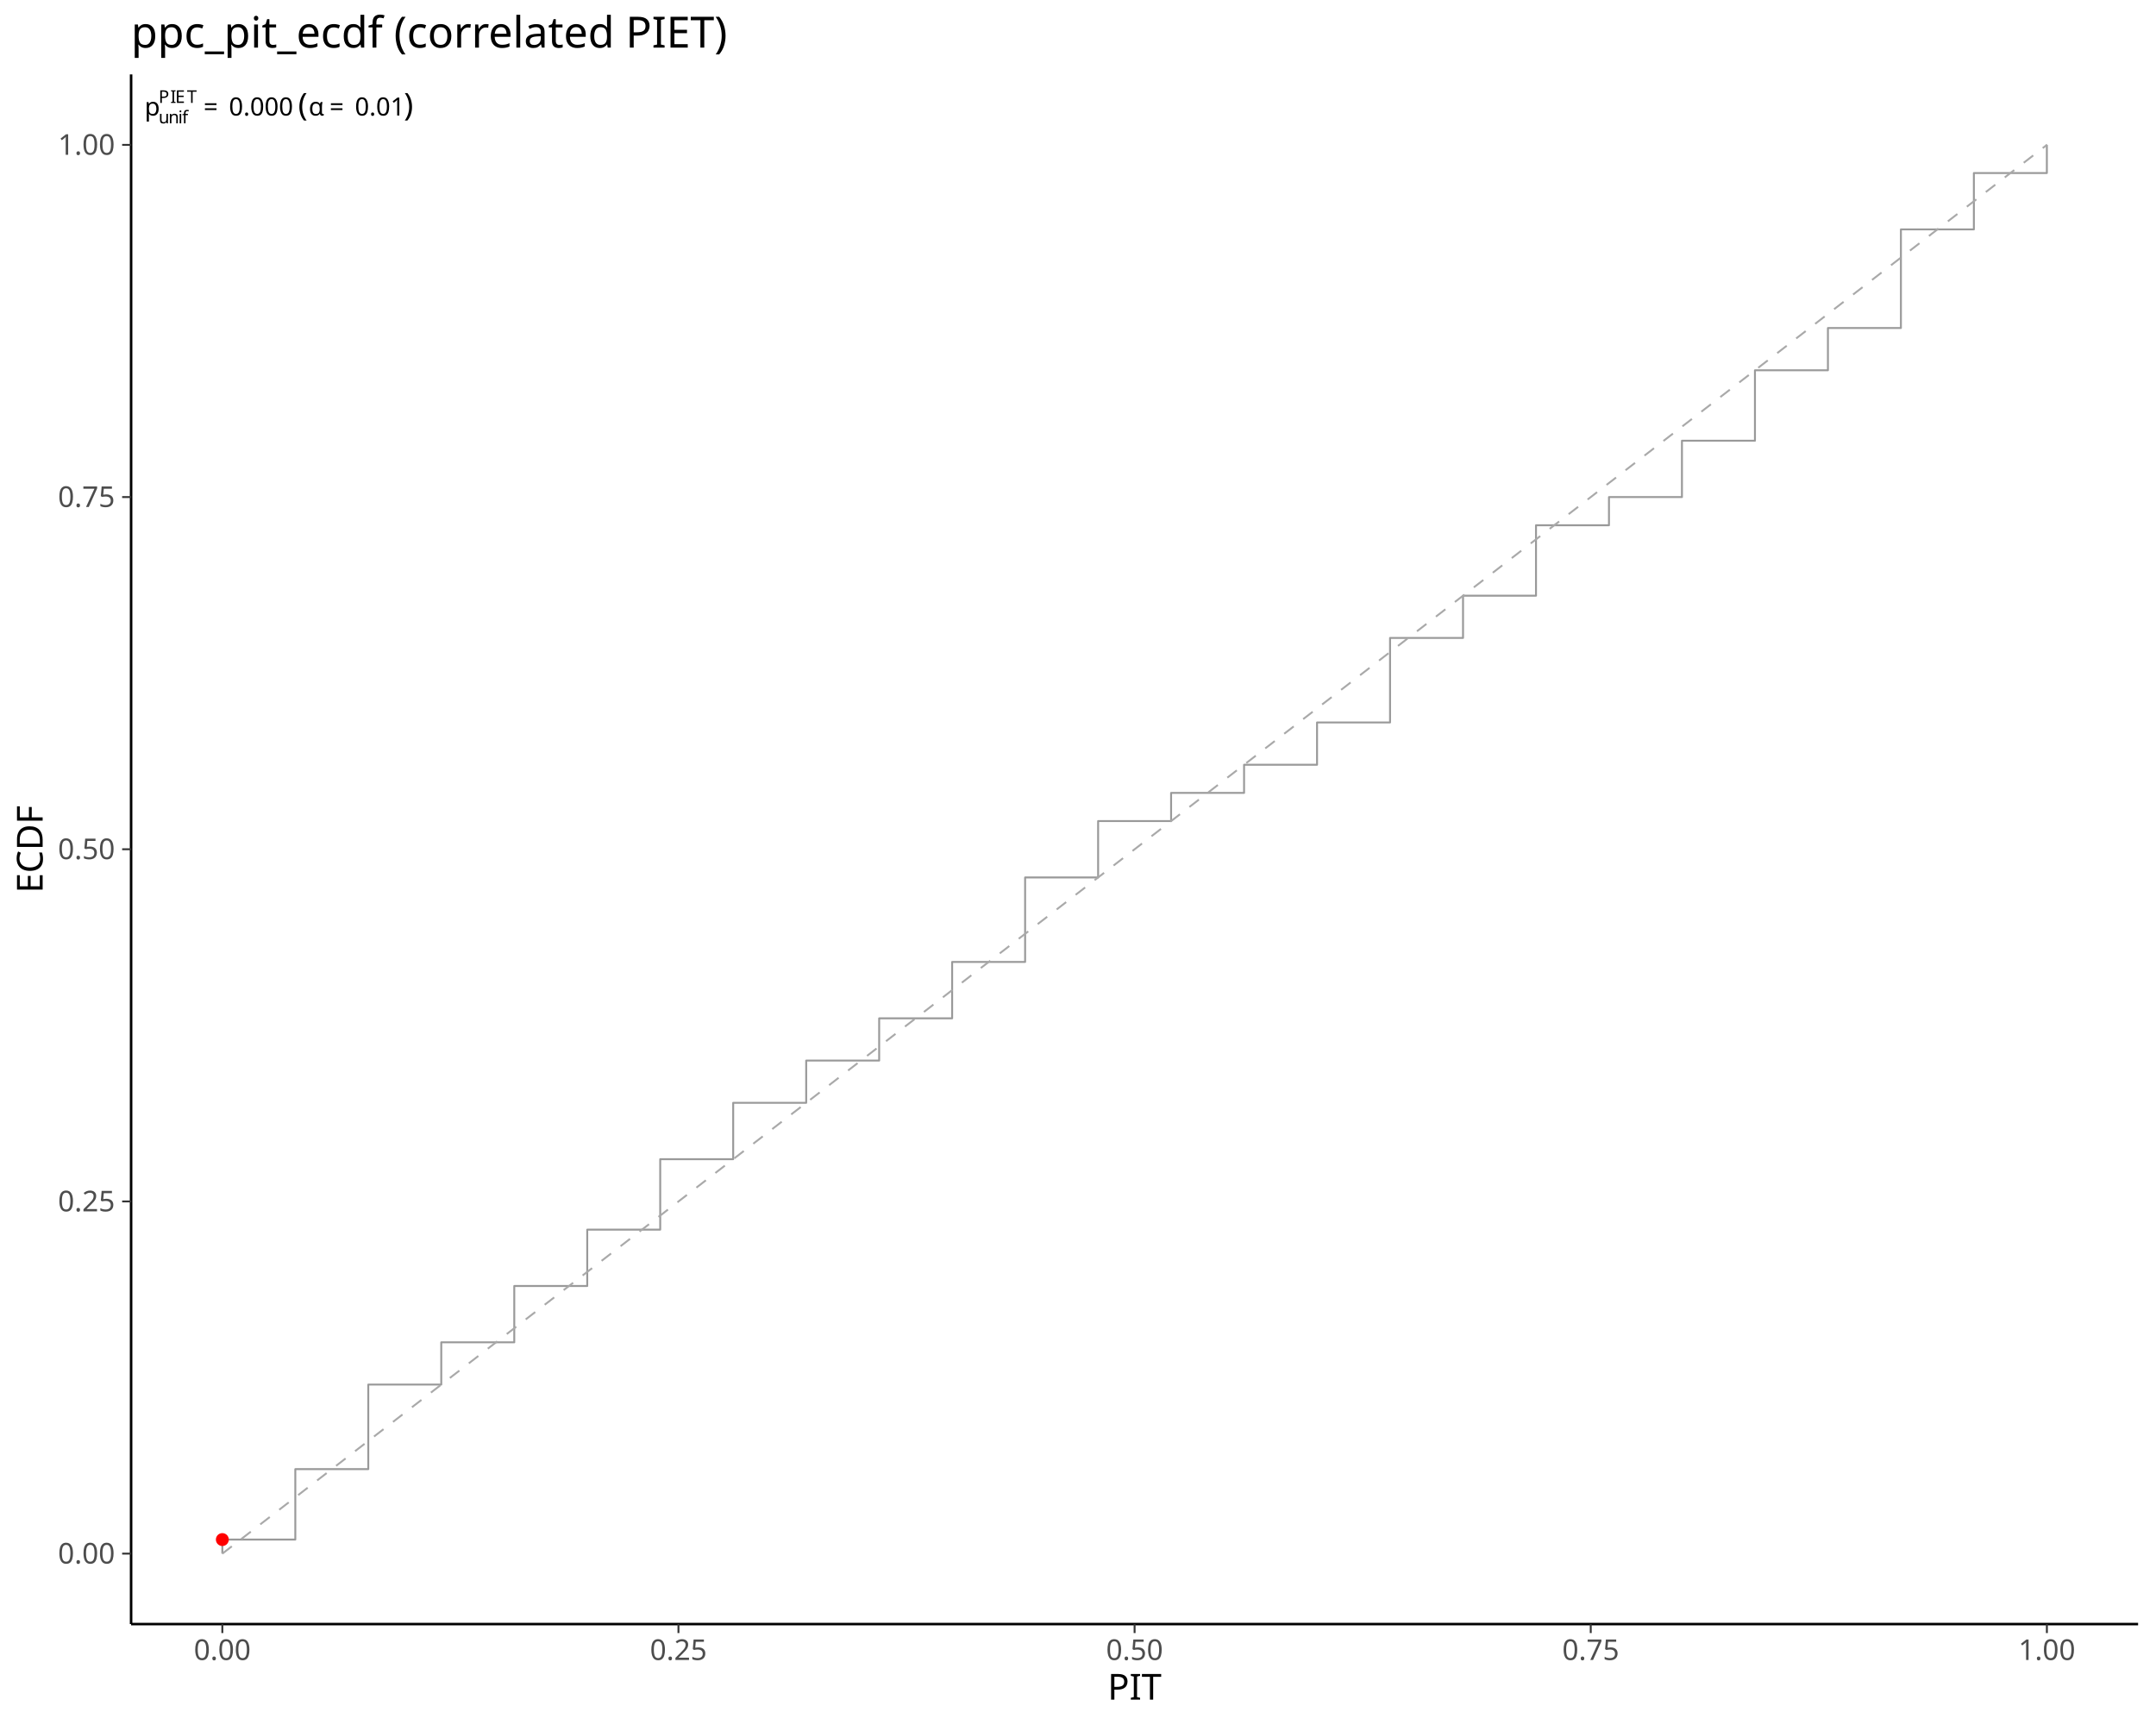
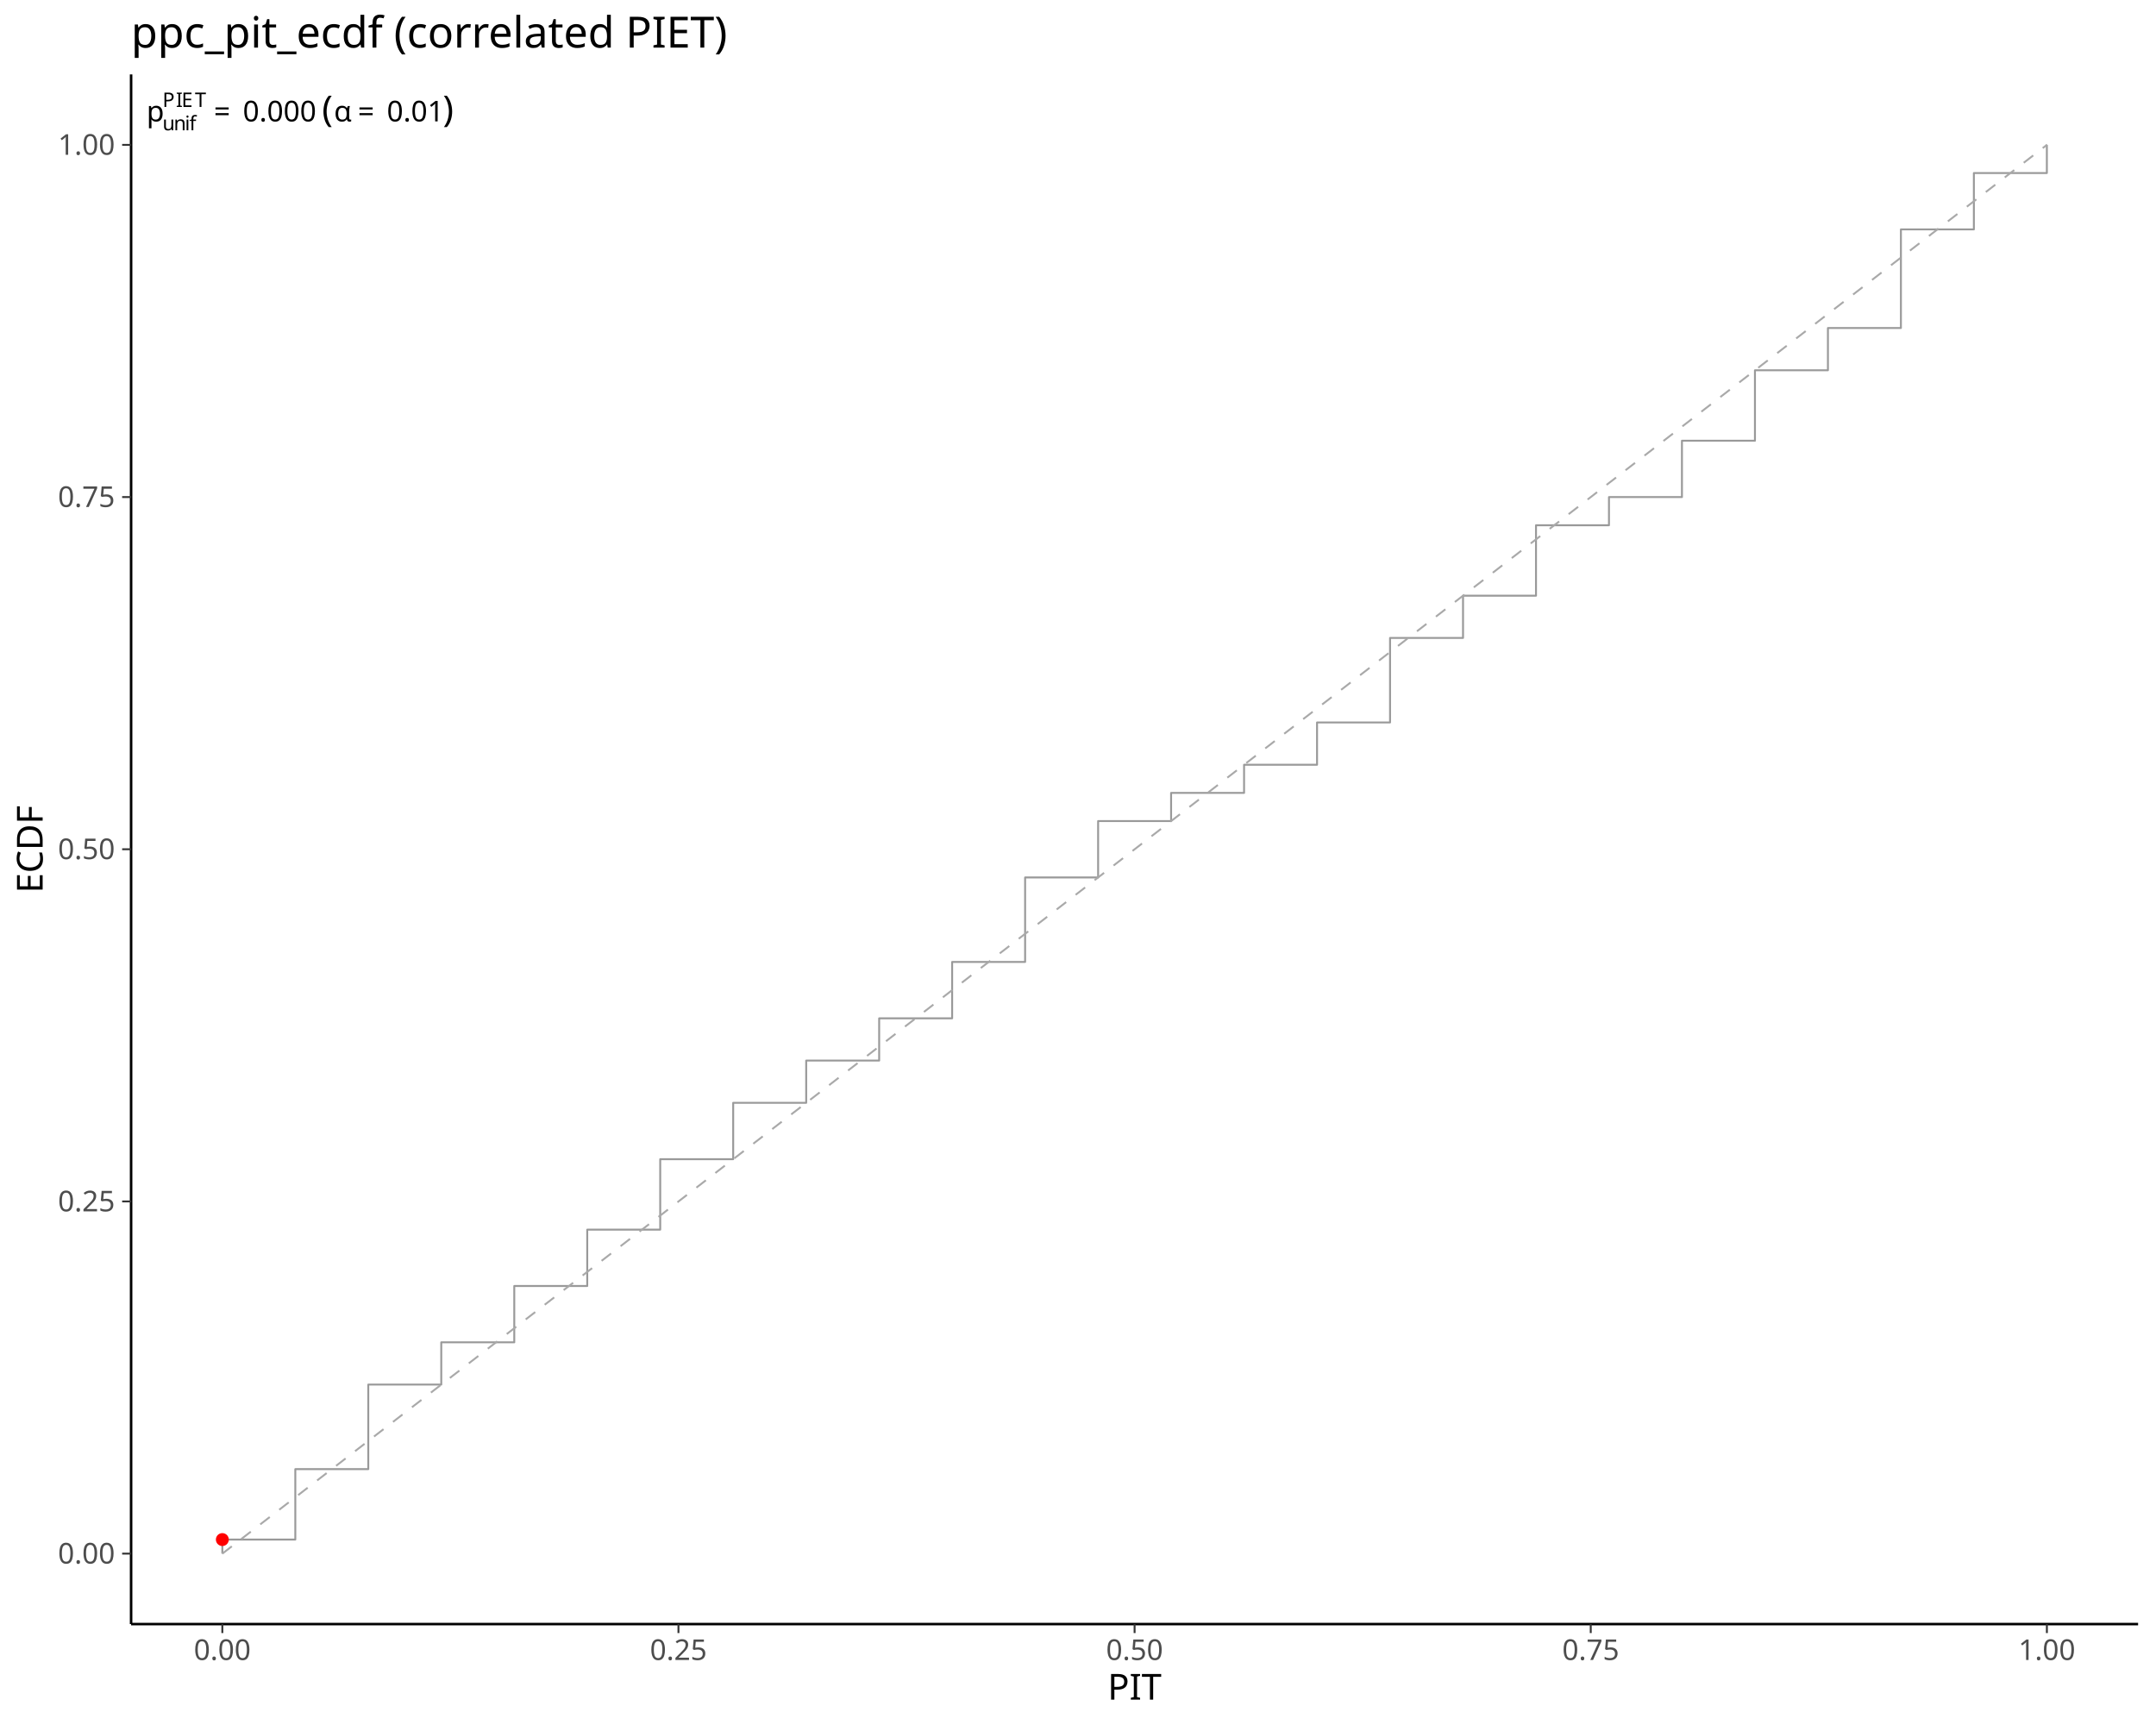
<svg xmlns="http://www.w3.org/2000/svg" class="svglite" data-engine-version="2.0" width="720.00pt" height="576.00pt" viewBox="0 0 720.00 576.00">
  <defs>
    <style type="text/css">
    .svglite line, .svglite polyline, .svglite polygon, .svglite path, .svglite rect, .svglite circle {
      fill: none;
      stroke: #000000;
      stroke-linecap: round;
      stroke-linejoin: round;
      stroke-miterlimit: 10.00;
    }
  </style>
  </defs>
  <rect width="100%" height="100%" style="stroke: none; fill: #FFFFFF;" />
  <defs>
    <clipPath id="cpMC4wMHw3MjAuMDB8MC4wMHw1NzYuMDA=">
      <rect x="0.00" y="0.00" width="720.00" height="576.00" />
    </clipPath>
  </defs>
  <g clip-path="url(#cpMC4wMHw3MjAuMDB8MC4wMHw1NzYuMDA=)">
</g>
  <defs>
    <clipPath id="cpNDMuNzh8NzE0LjAyfDI0Ljg1fDU0Mi4zMA==">
      <rect x="43.78" y="24.85" width="670.24" height="517.45" />
    </clipPath>
  </defs>
  <g clip-path="url(#cpNDMuNzh8NzE0LjAyfDI0Ljg1fDU0Mi4zMA==)">
    <polyline points="74.25,518.78 74.25,518.78 74.25,514.08 80.40,514.08 80.40,514.08 86.56,514.08 86.56,514.08 92.71,514.08 92.71,514.08 98.62,514.08 98.62,490.56 98.87,490.56 98.87,490.56 105.02,490.56 105.02,490.56 111.17,490.56 111.17,490.56 117.33,490.56 117.33,490.56 122.99,490.56 122.99,462.33 123.48,462.33 123.48,462.33 129.64,462.33 129.64,462.33 135.79,462.33 135.79,462.33 141.95,462.33 141.95,462.33 147.36,462.33 147.36,448.22 148.10,448.22 148.10,448.22 154.26,448.22 154.26,448.22 160.41,448.22 160.41,448.22 166.57,448.22 166.57,448.22 171.74,448.22 171.74,429.41 172.72,429.41 172.72,429.41 178.88,429.41 178.88,429.41 185.03,429.41 185.03,429.41 191.19,429.41 191.19,429.41 196.11,429.41 196.11,410.59 197.34,410.59 197.34,410.59 203.49,410.59 203.49,410.59 209.65,410.59 209.65,410.59 215.80,410.59 215.80,410.59 220.48,410.59 220.48,387.07 221.96,387.07 221.96,387.07 228.11,387.07 228.11,387.07 234.27,387.07 234.27,387.07 240.42,387.07 240.42,387.07 244.85,387.07 244.85,368.25 246.58,368.25 246.58,368.25 252.73,368.25 252.73,368.25 258.89,368.25 258.89,368.25 265.04,368.25 265.04,368.25 269.23,368.25 269.23,354.14 271.20,354.14 271.20,354.14 277.35,354.14 277.35,354.14 283.50,354.14 283.50,354.14 289.66,354.14 289.66,354.14 293.60,354.14 293.60,340.03 295.81,340.03 295.81,340.03 301.97,340.03 301.97,340.03 308.12,340.03 308.12,340.03 314.28,340.03 314.28,340.03 317.97,340.03 317.97,321.21 320.43,321.21 320.43,321.21 326.59,321.21 326.59,321.21 332.74,321.21 332.74,321.21 338.90,321.21 338.90,321.21 342.34,321.21 342.34,292.99 345.05,292.99 345.05,292.99 351.21,292.99 351.21,292.99 357.36,292.99 357.36,292.99 363.52,292.99 363.52,292.99 366.72,292.99 366.72,274.17 369.67,274.17 369.67,274.17 375.82,274.17 375.82,274.17 381.98,274.17 381.98,274.17 388.13,274.17 388.13,274.17 391.09,274.17 391.09,264.76 394.29,264.76 394.29,264.76 400.44,264.76 400.44,264.76 406.60,264.76 406.60,264.76 412.75,264.76 412.75,264.76 415.46,264.76 415.46,255.36 418.91,255.36 418.91,255.36 425.06,255.36 425.06,255.36 431.22,255.36 431.22,255.36 437.37,255.36 437.37,255.36 439.83,255.36 439.83,241.24 443.53,241.24 443.53,241.24 449.68,241.24 449.68,241.24 455.83,241.24 455.83,241.24 461.99,241.24 461.99,241.24 464.21,241.24 464.21,213.02 468.14,213.02 468.14,213.02 474.30,213.02 474.30,213.02 480.45,213.02 480.45,213.02 486.61,213.02 486.61,213.02 488.58,213.02 488.58,198.91 492.76,198.91 492.76,198.91 498.92,198.91 498.92,198.91 505.07,198.91 505.07,198.91 511.23,198.91 511.23,198.91 512.95,198.91 512.95,175.39 517.38,175.39 517.38,175.39 523.54,175.39 523.54,175.39 529.69,175.39 529.69,175.39 535.85,175.39 535.85,175.39 537.32,175.39 537.32,165.98 542.00,165.98 542.00,165.98 548.15,165.98 548.15,165.98 554.31,165.98 554.31,165.98 560.46,165.98 560.46,165.98 561.69,165.98 561.69,147.16 566.62,147.16 566.62,147.16 572.77,147.16 572.77,147.16 578.93,147.16 578.93,147.16 585.08,147.16 585.08,147.16 586.07,147.16 586.07,123.64 591.24,123.64 591.24,123.64 597.39,123.64 597.39,123.64 603.55,123.64 603.55,123.64 609.70,123.64 609.70,123.64 610.44,123.64 610.44,109.53 615.86,109.53 615.86,109.53 622.01,109.53 622.01,109.53 628.17,109.53 628.17,109.53 634.32,109.53 634.32,109.53 634.81,109.53 634.81,76.60 640.47,76.60 640.47,76.60 646.63,76.60 646.63,76.60 652.78,76.60 652.78,76.60 658.94,76.60 658.94,76.60 659.18,76.60 659.18,57.78 665.09,57.78 665.09,57.78 671.25,57.78 671.25,57.78 677.40,57.78 677.40,57.78 683.55,57.78 683.55,48.38 683.56,48.38 683.56,48.38 " style="stroke-width: 0.64; stroke: #999999; stroke-linecap: butt;" />
    <line x1="74.25" y1="518.78" x2="683.56" y2="48.38" style="stroke-width: 0.64; stroke: #A9A9A9; stroke-dasharray: 4.00,4.00; stroke-linecap: butt;" />
    <circle cx="74.25" cy="514.08" r="1.77" style="stroke-width: 0.77; stroke: #FF0000; fill: #FF0000;" />
-     <text x="48.28" y="38.58" style="font-size: 8.40px; font-family: sans;" textLength="4.67px" lengthAdjust="spacingAndGlyphs">p</text>
-     <text x="52.96" y="41.18" style="font-size: 5.88px; font-family: sans;" textLength="3.27px" lengthAdjust="spacingAndGlyphs">u</text>
-     <text x="56.23" y="41.18" style="font-size: 5.88px; font-family: sans;" textLength="3.27px" lengthAdjust="spacingAndGlyphs">n</text>
-     <text x="59.50" y="41.18" style="font-size: 5.88px; font-family: sans;" textLength="1.31px" lengthAdjust="spacingAndGlyphs">i</text>
-     <text x="60.80" y="41.18" style="font-size: 5.88px; font-family: sans;" textLength="1.63px" lengthAdjust="spacingAndGlyphs">f</text>
-     <text x="52.96" y="34.36" style="font-size: 5.88px; font-family: sans;" textLength="3.92px" lengthAdjust="spacingAndGlyphs">P</text>
-     <text x="56.88" y="34.36" style="font-size: 5.88px; font-family: sans;" textLength="1.63px" lengthAdjust="spacingAndGlyphs">I</text>
-     <text x="58.51" y="34.36" style="font-size: 5.88px; font-family: sans;" textLength="3.92px" lengthAdjust="spacingAndGlyphs">E</text>
-     <text x="62.44" y="34.36" style="font-size: 5.88px; font-family: sans;" textLength="3.59px" lengthAdjust="spacingAndGlyphs">T</text>
-     <text x="67.97" y="38.58" style="font-size: 8.40px; font-family: sans;" textLength="6.52px" lengthAdjust="spacingAndGlyphs">=</text>
-     <text x="76.44" y="38.58" style="font-size: 8.40px; font-family: sans;" textLength="21.02px" lengthAdjust="spacingAndGlyphs">0.000</text>
-     <text x="97.46" y="38.58" style="font-size: 8.40px; font-family: sans;" textLength="2.10px" lengthAdjust="spacingAndGlyphs"> </text>
-     <text x="99.56" y="38.58" style="font-size: 10.50px; font-family: sans;" textLength="3.50px" lengthAdjust="spacingAndGlyphs">(</text>
-     <text x="103.06" y="38.58" style="font-size: 8.40px; font-family: sans;" textLength="5.04px" lengthAdjust="spacingAndGlyphs">α</text>
-     <text x="110.04" y="38.58" style="font-size: 8.40px; font-family: sans;" textLength="6.52px" lengthAdjust="spacingAndGlyphs">=</text>
-     <text x="118.51" y="38.58" style="font-size: 8.40px; font-family: sans;" textLength="16.35px" lengthAdjust="spacingAndGlyphs">0.01</text>
-     <text x="134.86" y="38.58" style="font-size: 10.50px; font-family: sans;" textLength="3.49px" lengthAdjust="spacingAndGlyphs">)</text>
+     <text x="48.93" y="40.54" style="font-size: 9.60px; font-family: sans;" textLength="5.34px" lengthAdjust="spacingAndGlyphs">p</text>
+     <text x="54.27" y="43.51" style="font-size: 6.72px; font-family: sans;" textLength="3.74px" lengthAdjust="spacingAndGlyphs">u</text>
+     <text x="58.01" y="43.51" style="font-size: 6.72px; font-family: sans;" textLength="3.74px" lengthAdjust="spacingAndGlyphs">n</text>
+     <text x="61.74" y="43.51" style="font-size: 6.72px; font-family: sans;" textLength="1.49px" lengthAdjust="spacingAndGlyphs">i</text>
+     <text x="63.23" y="43.51" style="font-size: 6.72px; font-family: sans;" textLength="1.87px" lengthAdjust="spacingAndGlyphs">f</text>
+     <text x="54.27" y="35.72" style="font-size: 6.72px; font-family: sans;" textLength="4.48px" lengthAdjust="spacingAndGlyphs">P</text>
+     <text x="58.75" y="35.72" style="font-size: 6.72px; font-family: sans;" textLength="1.87px" lengthAdjust="spacingAndGlyphs">I</text>
+     <text x="60.62" y="35.72" style="font-size: 6.72px; font-family: sans;" textLength="4.48px" lengthAdjust="spacingAndGlyphs">E</text>
+     <text x="65.10" y="35.72" style="font-size: 6.72px; font-family: sans;" textLength="4.10px" lengthAdjust="spacingAndGlyphs">T</text>
+     <text x="71.43" y="40.54" style="font-size: 9.60px; font-family: sans;" textLength="7.45px" lengthAdjust="spacingAndGlyphs">=</text>
+     <text x="81.10" y="40.54" style="font-size: 9.60px; font-family: sans;" textLength="24.02px" lengthAdjust="spacingAndGlyphs">0.000</text>
+     <text x="105.13" y="40.54" style="font-size: 9.60px; font-family: sans;" textLength="2.40px" lengthAdjust="spacingAndGlyphs"> </text>
+     <text x="107.53" y="40.54" style="font-size: 12.00px; font-family: sans;" textLength="4.00px" lengthAdjust="spacingAndGlyphs">(</text>
+     <text x="111.53" y="40.54" style="font-size: 9.60px; font-family: sans;" textLength="5.76px" lengthAdjust="spacingAndGlyphs">α</text>
+     <text x="119.51" y="40.54" style="font-size: 9.60px; font-family: sans;" textLength="7.45px" lengthAdjust="spacingAndGlyphs">=</text>
+     <text x="129.19" y="40.54" style="font-size: 9.60px; font-family: sans;" textLength="18.69px" lengthAdjust="spacingAndGlyphs">0.01</text>
+     <text x="147.87" y="40.54" style="font-size: 12.00px; font-family: sans;" textLength="3.99px" lengthAdjust="spacingAndGlyphs">)</text>
  </g>
  <g clip-path="url(#cpMC4wMHw3MjAuMDB8MC4wMHw1NzYuMDA=)">
    <polyline points="43.78,542.30 43.78,24.85 " style="stroke-width: 0.85; stroke-linecap: butt;" />
    <text x="38.40" y="522.09" text-anchor="end" style="font-size: 9.60px; fill: #4D4D4D; font-family: sans;" textLength="18.69px" lengthAdjust="spacingAndGlyphs">0.00</text>
    <text x="38.40" y="404.49" text-anchor="end" style="font-size: 9.60px; fill: #4D4D4D; font-family: sans;" textLength="18.69px" lengthAdjust="spacingAndGlyphs">0.25</text>
    <text x="38.40" y="286.88" text-anchor="end" style="font-size: 9.60px; fill: #4D4D4D; font-family: sans;" textLength="18.69px" lengthAdjust="spacingAndGlyphs">0.50</text>
    <text x="38.40" y="169.28" text-anchor="end" style="font-size: 9.60px; fill: #4D4D4D; font-family: sans;" textLength="18.69px" lengthAdjust="spacingAndGlyphs">0.75</text>
    <text x="38.40" y="51.68" text-anchor="end" style="font-size: 9.60px; fill: #4D4D4D; font-family: sans;" textLength="18.69px" lengthAdjust="spacingAndGlyphs">1.00</text>
    <polyline points="40.79,518.78 43.78,518.78 " style="stroke-width: 0.64; stroke: #333333; stroke-linecap: butt;" />
    <polyline points="40.79,401.18 43.78,401.18 " style="stroke-width: 0.64; stroke: #333333; stroke-linecap: butt;" />
    <polyline points="40.79,283.58 43.78,283.58 " style="stroke-width: 0.64; stroke: #333333; stroke-linecap: butt;" />
    <polyline points="40.79,165.98 43.78,165.98 " style="stroke-width: 0.64; stroke: #333333; stroke-linecap: butt;" />
    <polyline points="40.79,48.38 43.78,48.38 " style="stroke-width: 0.64; stroke: #333333; stroke-linecap: butt;" />
    <polyline points="43.78,542.30 714.02,542.30 " style="stroke-width: 0.85; stroke-linecap: butt;" />
    <polyline points="74.25,545.29 74.25,542.30 " style="stroke-width: 0.64; stroke: #333333; stroke-linecap: butt;" />
    <polyline points="226.57,545.29 226.57,542.30 " style="stroke-width: 0.64; stroke: #333333; stroke-linecap: butt;" />
    <polyline points="378.90,545.29 378.90,542.30 " style="stroke-width: 0.64; stroke: #333333; stroke-linecap: butt;" />
    <polyline points="531.23,545.29 531.23,542.30 " style="stroke-width: 0.64; stroke: #333333; stroke-linecap: butt;" />
    <polyline points="683.56,545.29 683.56,542.30 " style="stroke-width: 0.64; stroke: #333333; stroke-linecap: butt;" />
    <text x="74.25" y="554.29" text-anchor="middle" style="font-size: 9.60px; fill: #4D4D4D; font-family: sans;" textLength="18.69px" lengthAdjust="spacingAndGlyphs">0.00</text>
    <text x="226.57" y="554.29" text-anchor="middle" style="font-size: 9.60px; fill: #4D4D4D; font-family: sans;" textLength="18.69px" lengthAdjust="spacingAndGlyphs">0.25</text>
    <text x="378.90" y="554.29" text-anchor="middle" style="font-size: 9.60px; fill: #4D4D4D; font-family: sans;" textLength="18.69px" lengthAdjust="spacingAndGlyphs">0.50</text>
    <text x="531.23" y="554.29" text-anchor="middle" style="font-size: 9.60px; fill: #4D4D4D; font-family: sans;" textLength="18.69px" lengthAdjust="spacingAndGlyphs">0.75</text>
    <text x="683.56" y="554.29" text-anchor="middle" style="font-size: 9.60px; fill: #4D4D4D; font-family: sans;" textLength="18.69px" lengthAdjust="spacingAndGlyphs">1.00</text>
    <text x="378.90" y="567.53" text-anchor="middle" style="font-size: 12.00px; font-family: sans;" textLength="18.67px" lengthAdjust="spacingAndGlyphs">PIT</text>
    <text transform="translate(14.24,283.58) rotate(-90)" text-anchor="middle" style="font-size: 12.00px; font-family: sans;" textLength="32.67px" lengthAdjust="spacingAndGlyphs">ECDF</text>
    <text x="43.78" y="15.89" style="font-size: 14.40px; font-family: sans;" textLength="195.32px" lengthAdjust="spacingAndGlyphs">ppc_pit_ecdf (correlated PIET)</text>
  </g>
</svg>
